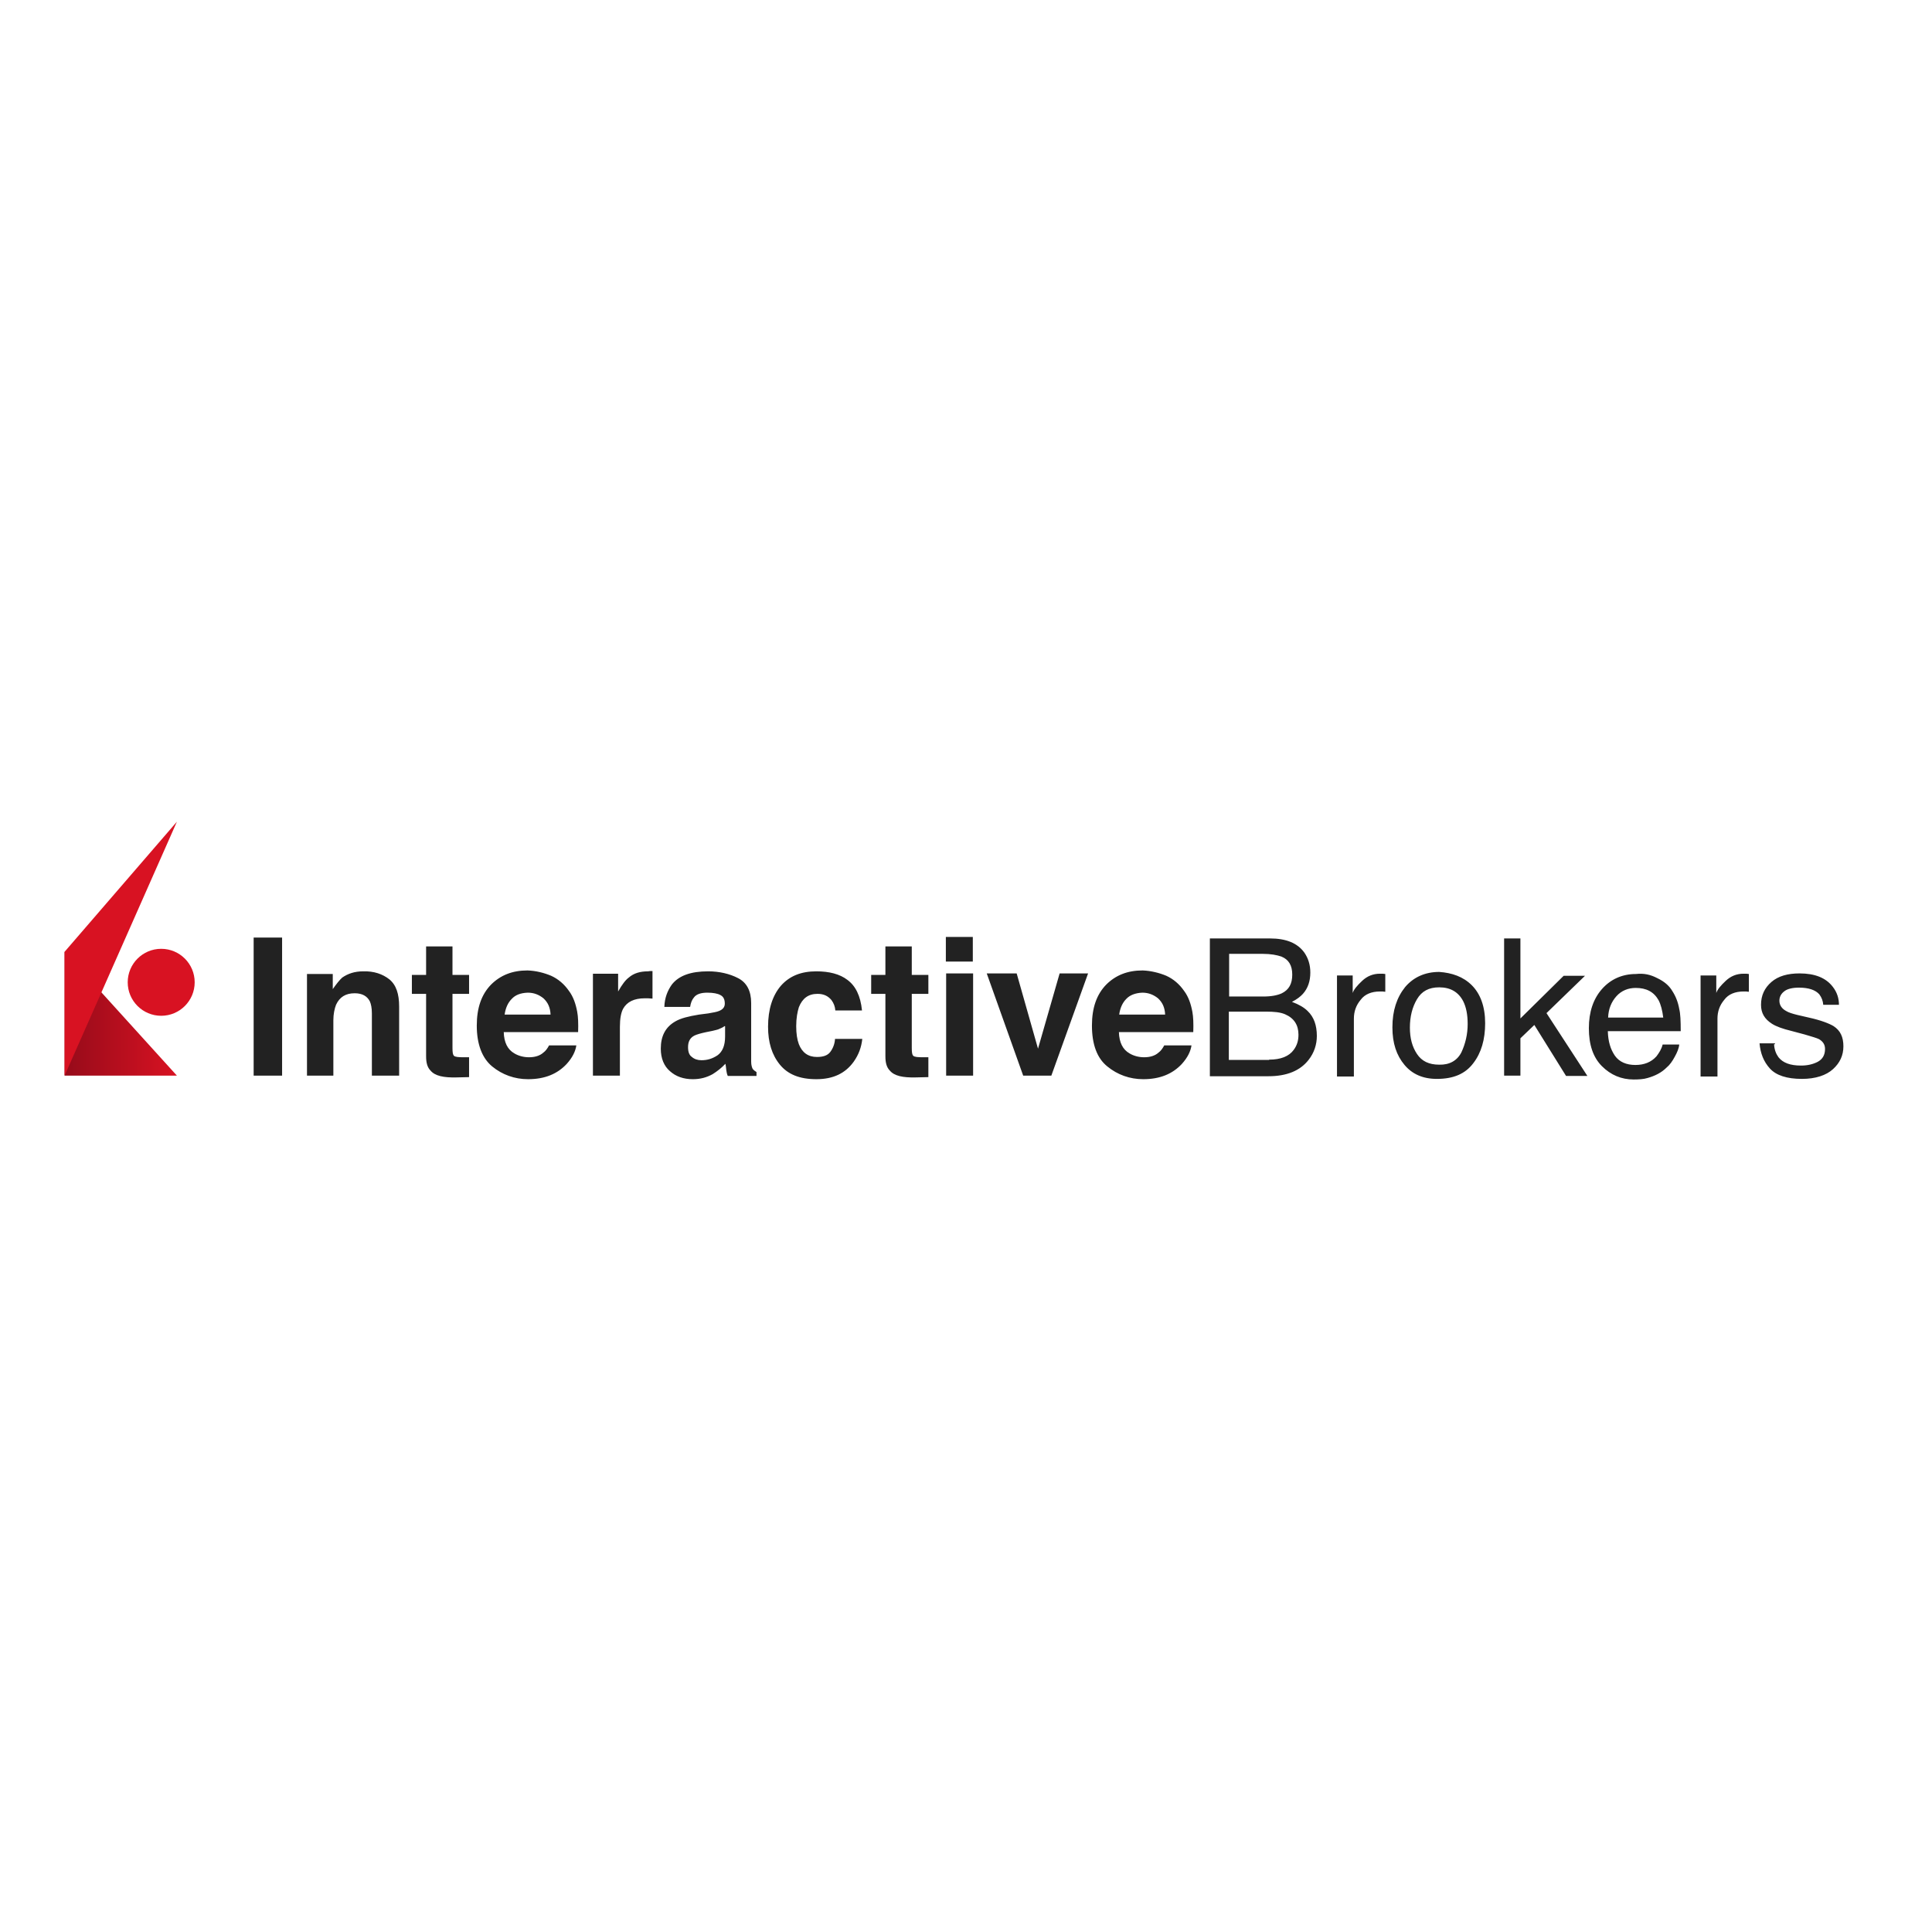
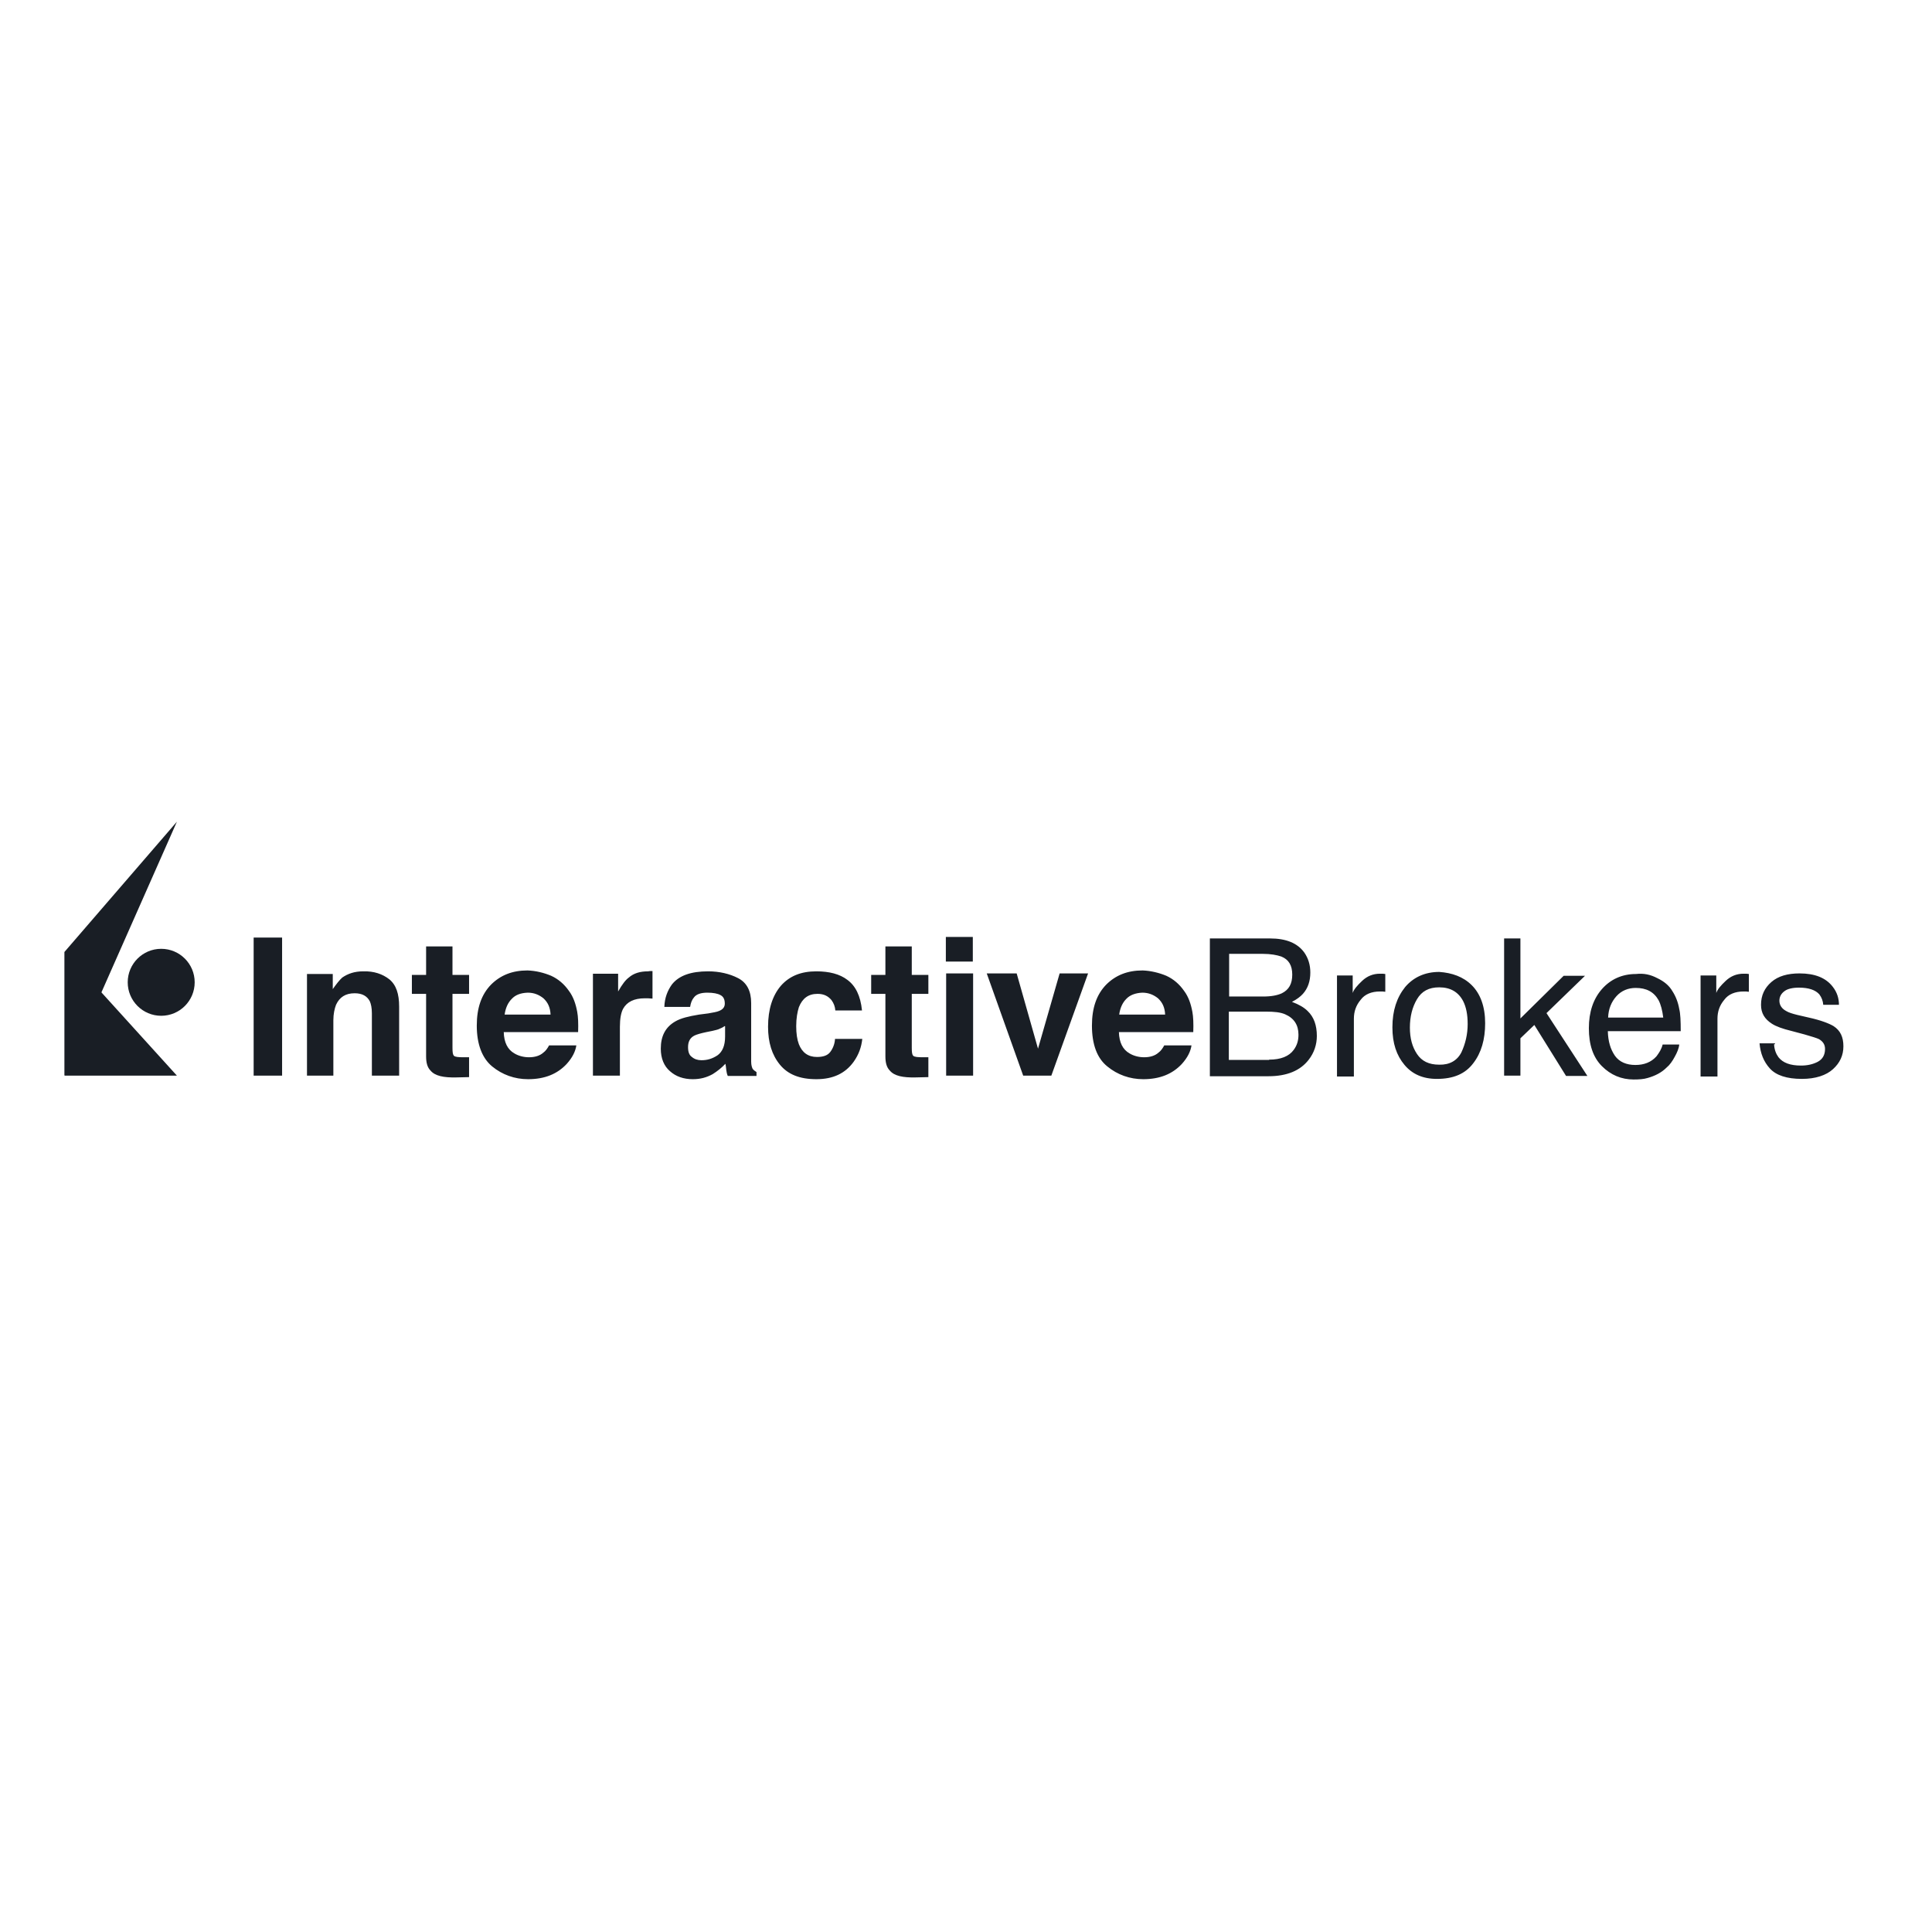
<svg xmlns="http://www.w3.org/2000/svg" version="1.1" id="layer" x="0px" y="0px" viewBox="-153 -46 652 652" style="enable-background:new -153 -46 652 652;" xml:space="preserve">
  <style type="text/css">
- 	.st0{fill:#222222;}
- 	.st1{fill:url(#SVGID_1_);}
- 	.st2{fill:#D81222;}
+ 	.st0{fill:#191E25;}
+ 	.st1{fill:#191E25;}
+ 	.st2{fill:#191E25;}
</style>
  <path class="st0" d="M-57.8,317h-9.6v-46.6h9.6V317z M-21.6,284.5c2.3,1.9,3.3,4.9,3.3,9.2V317h-9.2v-21c0-1.9-0.3-3.2-0.7-4.1  c-0.9-1.7-2.5-2.7-5.1-2.7c-3.1,0-5.1,1.3-6.3,3.9c-0.5,1.3-0.9,3.1-0.9,5.2V317h-8.9v-34.3h8.7v5.1c1.2-1.7,2.3-3.1,3.2-3.9  c1.9-1.3,4.1-2.1,7.1-2.1C-26.8,281.7-23.9,282.7-21.6,284.5z M-14,289.4v-6.4h4.8v-9.6h8.9v9.6h5.6v6.4h-5.6v18.2  c0,1.5,0.1,2.3,0.5,2.7s1.5,0.5,3.3,0.5c0.3,0,0.5,0,0.9,0c0.3,0,0.7,0,0.9,0v6.7l-4.3,0.1c-4.3,0.1-7.2-0.5-8.7-2.3  c-1.1-1.1-1.5-2.7-1.5-4.8v-21.1H-14z M33,283.3c2.4,1.1,4.4,2.8,6,5.1c1.5,2,2.3,4.4,2.8,7.1c0.3,1.6,0.4,3.9,0.3,6.8H17  c0.1,3.5,1.3,5.9,3.6,7.2c1.3,0.8,3.1,1.3,4.9,1.3c2,0,3.7-0.5,4.9-1.6c0.7-0.5,1.3-1.3,1.9-2.4h9.2c-0.3,2-1.3,4.1-3.3,6.3  c-3.1,3.3-7.3,5.1-13,5.1c-4.5,0-8.7-1.5-12.1-4.3s-5.2-7.5-5.2-13.8c0-6,1.6-10.5,4.8-13.8c3.2-3.2,7.2-4.8,12.3-4.8  C27.9,281.6,30.6,282.3,33,283.3z M19.7,291.1c-1.3,1.3-2.1,3.1-2.4,5.3h15.5c-0.1-2.4-0.9-4.1-2.4-5.5c-1.5-1.2-3.2-1.9-5.3-1.9  C22.6,289.1,20.9,289.8,19.7,291.1z M66.4,281.7c0.1,0,0.4,0,0.8,0v9.3c-0.5,0-1.1-0.1-1.5-0.1s-0.8,0-1.1,0c-3.6,0-6,1.2-7.3,3.5  c-0.7,1.3-1.1,3.3-1.1,6.1V317h-9.1v-34.4h8.5v6c1.3-2.3,2.5-3.9,3.6-4.7c1.7-1.5,3.9-2.1,6.5-2.1C66.3,281.7,66.4,281.7,66.4,281.7  z M86,296c1.7-0.3,2.9-0.5,3.6-0.8c1.3-0.5,2-1.3,2-2.5c0-1.5-0.5-2.4-1.5-2.9c-0.9-0.5-2.4-0.8-4.4-0.8c-2.1,0-3.7,0.5-4.5,1.6  c-0.7,0.8-1.1,1.9-1.3,3.2h-8.7c0.1-3.1,1.1-5.5,2.5-7.5c2.4-3.1,6.5-4.5,12.3-4.5c3.7,0,7.2,0.8,10.1,2.3c2.9,1.5,4.4,4.3,4.4,8.4  v15.8c0,1.1,0,2.4,0,4c0,1.2,0.3,2,0.5,2.4c0.3,0.4,0.8,0.8,1.3,1.1v1.3h-9.7c-0.3-0.7-0.4-1.3-0.5-2c-0.1-0.7-0.1-1.3-0.3-2.1  c-1.2,1.3-2.7,2.5-4.3,3.5c-2,1.1-4.1,1.7-6.7,1.7c-3.1,0-5.7-0.9-7.7-2.7c-2-1.7-3.1-4.3-3.1-7.6c0-4.3,1.6-7.3,4.9-9.2  c1.9-1.1,4.4-1.7,8-2.3L86,296z M91.5,300.3c-0.5,0.4-1.2,0.7-1.7,0.9c-0.5,0.3-1.3,0.4-2.4,0.7l-2,0.4c-1.9,0.4-3.3,0.8-4.1,1.2  c-1.5,0.8-2.1,2.1-2.1,3.9c0,1.6,0.4,2.7,1.3,3.3c0.8,0.7,1.9,1.1,3.2,1.1c2,0,3.7-0.5,5.5-1.7c1.6-1.2,2.5-3.2,2.5-6.3v-3.5H91.5z   M128.9,295c-0.1-1.3-0.5-2.4-1.3-3.5c-1.1-1.3-2.5-2.1-4.7-2.1c-3.1,0-5.1,1.5-6.3,4.5c-0.5,1.6-0.9,3.7-0.9,6.4  c0,2.5,0.3,4.5,0.9,6.1c1.1,2.8,3.1,4.3,6.1,4.3c2.1,0,3.6-0.5,4.5-1.7c0.9-1.2,1.5-2.7,1.6-4.4h9.2c-0.3,2.8-1.2,5.3-2.9,7.7  c-2.8,3.9-6.9,5.9-12.6,5.9c-5.6,0-9.6-1.6-12.3-4.9c-2.7-3.3-4-7.5-4-12.8c0-5.9,1.5-10.5,4.3-13.8c2.9-3.3,6.8-4.9,12-4.9  c4.3,0,7.9,0.9,10.5,2.9c2.7,2,4.4,5.3,4.9,10.3H128.9z M141,289.4v-6.4h4.8v-9.6h8.9v9.6h5.6v6.4h-5.6v18.2c0,1.5,0.1,2.3,0.5,2.7  c0.4,0.4,1.5,0.5,3.3,0.5c0.3,0,0.5,0,0.9,0c0.3,0,0.7,0,0.9,0v6.7l-4.3,0.1c-4.3,0.1-7.2-0.5-8.7-2.3c-1.1-1.1-1.5-2.7-1.5-4.8  v-21.1H141z M175.3,278.5h-9.1v-8.3h9.1V278.5z M166.3,282.5h9.1V317h-9.1V282.5z M204.6,282.5h9.6L201.8,317h-9.5L180,282.5h10.1  l7.2,25.4L204.6,282.5z M240.6,283.3c2.4,1.1,4.4,2.8,6,5.1c1.5,2,2.3,4.4,2.8,7.1c0.3,1.6,0.4,3.9,0.3,6.8h-25.1  c0.1,3.5,1.3,5.9,3.6,7.2c1.3,0.8,3.1,1.3,4.9,1.3c2,0,3.7-0.5,4.9-1.6c0.7-0.5,1.3-1.3,1.9-2.4h9.2c-0.3,2-1.3,4.1-3.3,6.3  c-3.1,3.3-7.3,5.1-13,5.1c-4.5,0-8.7-1.5-12.1-4.3c-3.5-2.8-5.2-7.5-5.2-13.8c0-6,1.6-10.5,4.8-13.8c3.2-3.2,7.2-4.8,12.3-4.8  C235.4,281.6,238.2,282.3,240.6,283.3z M227.1,291.1c-1.3,1.3-2.1,3.1-2.4,5.3h15.5c-0.1-2.4-0.9-4.1-2.4-5.5  c-1.5-1.2-3.2-1.9-5.3-1.9C230.2,289.1,228.3,289.8,227.1,291.1z M255.6,270.7h20c5.5,0,9.3,1.6,11.6,4.8c1.3,1.9,2,4.1,2,6.7  c0,2.9-0.8,5.3-2.5,7.2c-0.8,0.9-2.1,1.9-3.7,2.7c2.4,0.9,4.1,1.9,5.3,3.1c2.1,2,3.1,4.8,3.1,8.4c0,2.9-0.9,5.7-2.8,8.1  c-2.8,3.6-7.3,5.5-13.5,5.5h-19.8v-46.5H255.6z M273.3,290.3c2.7,0,4.8-0.4,6.3-1.1c2.4-1.2,3.5-3.2,3.5-6.3c0-3.1-1.2-5.1-3.7-6.1  c-1.5-0.5-3.5-0.9-6.3-0.9h-11.3v14.4H273.3z M275.3,311.6c3.9,0,6.7-1.1,8.3-3.3c1.1-1.5,1.6-3.1,1.6-5.1c0-3.3-1.5-5.6-4.5-6.9  c-1.6-0.7-3.7-0.9-6.4-0.9h-12.6v16.3H275.3z M298.2,283.2h5.3v5.9c0.4-1.2,1.5-2.5,3.2-4.1s3.7-2.4,6-2.4c0.1,0,0.3,0,0.5,0  c0.3,0,0.7,0,1.3,0.1v6c-0.4,0-0.7-0.1-0.9-0.1c-0.3,0-0.5,0-0.9,0c-2.8,0-5.1,0.9-6.5,2.8c-1.6,1.9-2.3,4-2.3,6.4v19.5h-5.7  L298.2,283.2L298.2,283.2z M343.7,286.5c2.9,2.9,4.5,7.2,4.5,12.8c0,5.5-1.3,10-4,13.5c-2.7,3.6-6.7,5.3-12.3,5.3  c-4.7,0-8.3-1.6-10.9-4.7c-2.7-3.2-4.1-7.3-4.1-12.7c0-5.7,1.5-10.1,4.3-13.6c2.8-3.3,6.7-5.1,11.5-5.1  C337,282.3,340.8,283.6,343.7,286.5z M340.2,309.1c1.3-2.8,2.1-6,2.1-9.5c0-3.2-0.5-5.7-1.5-7.7c-1.6-3.1-4.3-4.7-8.1-4.7  c-3.5,0-5.9,1.3-7.5,4s-2.4,5.9-2.4,9.6c0,3.6,0.8,6.5,2.4,8.9c1.6,2.4,4,3.6,7.5,3.6C336.2,313.4,338.8,311.9,340.2,309.1z   M354.6,270.7h5.5v27l14.6-14.4h7.2l-13,12.6l13.8,21.2h-7.2l-10.7-17.2l-4.7,4.5V317h-5.5V270.7z M406.3,284.1  c2.3,1.1,4,2.5,5.1,4.4c1.1,1.7,1.9,3.7,2.3,6c0.4,1.6,0.5,4,0.5,7.5h-24.6c0.1,3.5,0.9,6.1,2.4,8.3c1.5,2.1,3.9,3.1,6.9,3.1  c2.9,0,5.3-0.9,7.1-2.9c0.9-1.2,1.7-2.4,2.1-4h5.6c-0.1,1.2-0.7,2.7-1.5,4.1c-0.8,1.5-1.7,2.8-2.8,3.7c-1.7,1.7-3.9,2.8-6.4,3.5  c-1.3,0.4-2.9,0.5-4.7,0.5c-4.1,0-7.7-1.5-10.7-4.5s-4.4-7.3-4.4-12.8c0-5.5,1.5-9.9,4.4-13.2c2.9-3.3,6.8-5.1,11.5-5.1  C401.8,282.4,404,282.9,406.3,284.1z M408.3,297.4c-0.3-2.4-0.8-4.4-1.6-5.9c-1.6-2.8-4.1-4.1-7.7-4.1c-2.5,0-4.8,0.9-6.5,2.8  c-1.7,1.9-2.7,4.3-2.8,7.2H408.3z M420.9,283.2h5.3v5.9c0.4-1.2,1.5-2.5,3.2-4.1s3.7-2.4,6-2.4c0.1,0,0.3,0,0.5,0  c0.3,0,0.7,0,1.3,0.1v6c-0.4,0-0.7-0.1-0.9-0.1s-0.5,0-0.9,0c-2.8,0-5.1,0.9-6.5,2.8c-1.6,1.9-2.3,4-2.3,6.4v19.5h-5.7L420.9,283.2  L420.9,283.2z M445.7,306.4c0.1,1.9,0.7,3.3,1.5,4.4c1.5,1.9,4,2.8,7.6,2.8c2.1,0,4-0.4,5.7-1.3c1.6-0.9,2.4-2.3,2.4-4.3  c0-1.5-0.7-2.5-2-3.3c-0.8-0.4-2.5-0.9-4.9-1.6l-4.5-1.2c-2.9-0.7-5.1-1.5-6.5-2.4c-2.5-1.6-3.7-3.6-3.7-6.4c0-3.2,1.2-5.7,3.5-7.7  c2.3-2,5.5-2.9,9.5-2.9c5.2,0,8.9,1.5,11.2,4.5c1.5,1.9,2.1,4,2.1,6.1h-5.3c-0.1-1.3-0.5-2.4-1.3-3.5c-1.3-1.5-3.6-2.3-6.9-2.3  c-2.1,0-3.9,0.4-4.9,1.2c-1.1,0.8-1.7,1.9-1.7,3.2c0,1.5,0.8,2.7,2.3,3.5c0.8,0.5,2.1,0.9,3.7,1.3l3.9,0.9c4.1,0.9,6.9,2,8.4,2.9  c2.3,1.5,3.3,3.7,3.3,6.8s-1.2,5.6-3.5,7.7c-2.3,2.1-5.9,3.3-10.5,3.3c-5.1,0-8.7-1.2-10.8-3.5c-2.1-2.3-3.2-5.1-3.5-8.5h5.2V306.4z  " />
  <linearGradient id="SVGID_1_" gradientUnits="userSpaceOnUse" x1="3375.527" y1="263.905" x2="3413.445" y2="263.905" gradientTransform="matrix(-1 0 0 -1 3282.245 560)">
    <stop offset="0" style="stop-color:#D81222" />
    <stop offset="1" style="stop-color:#960B1A" />
  </linearGradient>
  <polygon class="st1" points="-93.3,317 -131.2,317 -131.2,275.2 " />
  <circle class="st2" cx="-98.6" cy="285.5" r="11.3" />
  <polygon class="st2" points="-93.3,231.3 -131.2,275.2 -131.2,317 " />
</svg>
